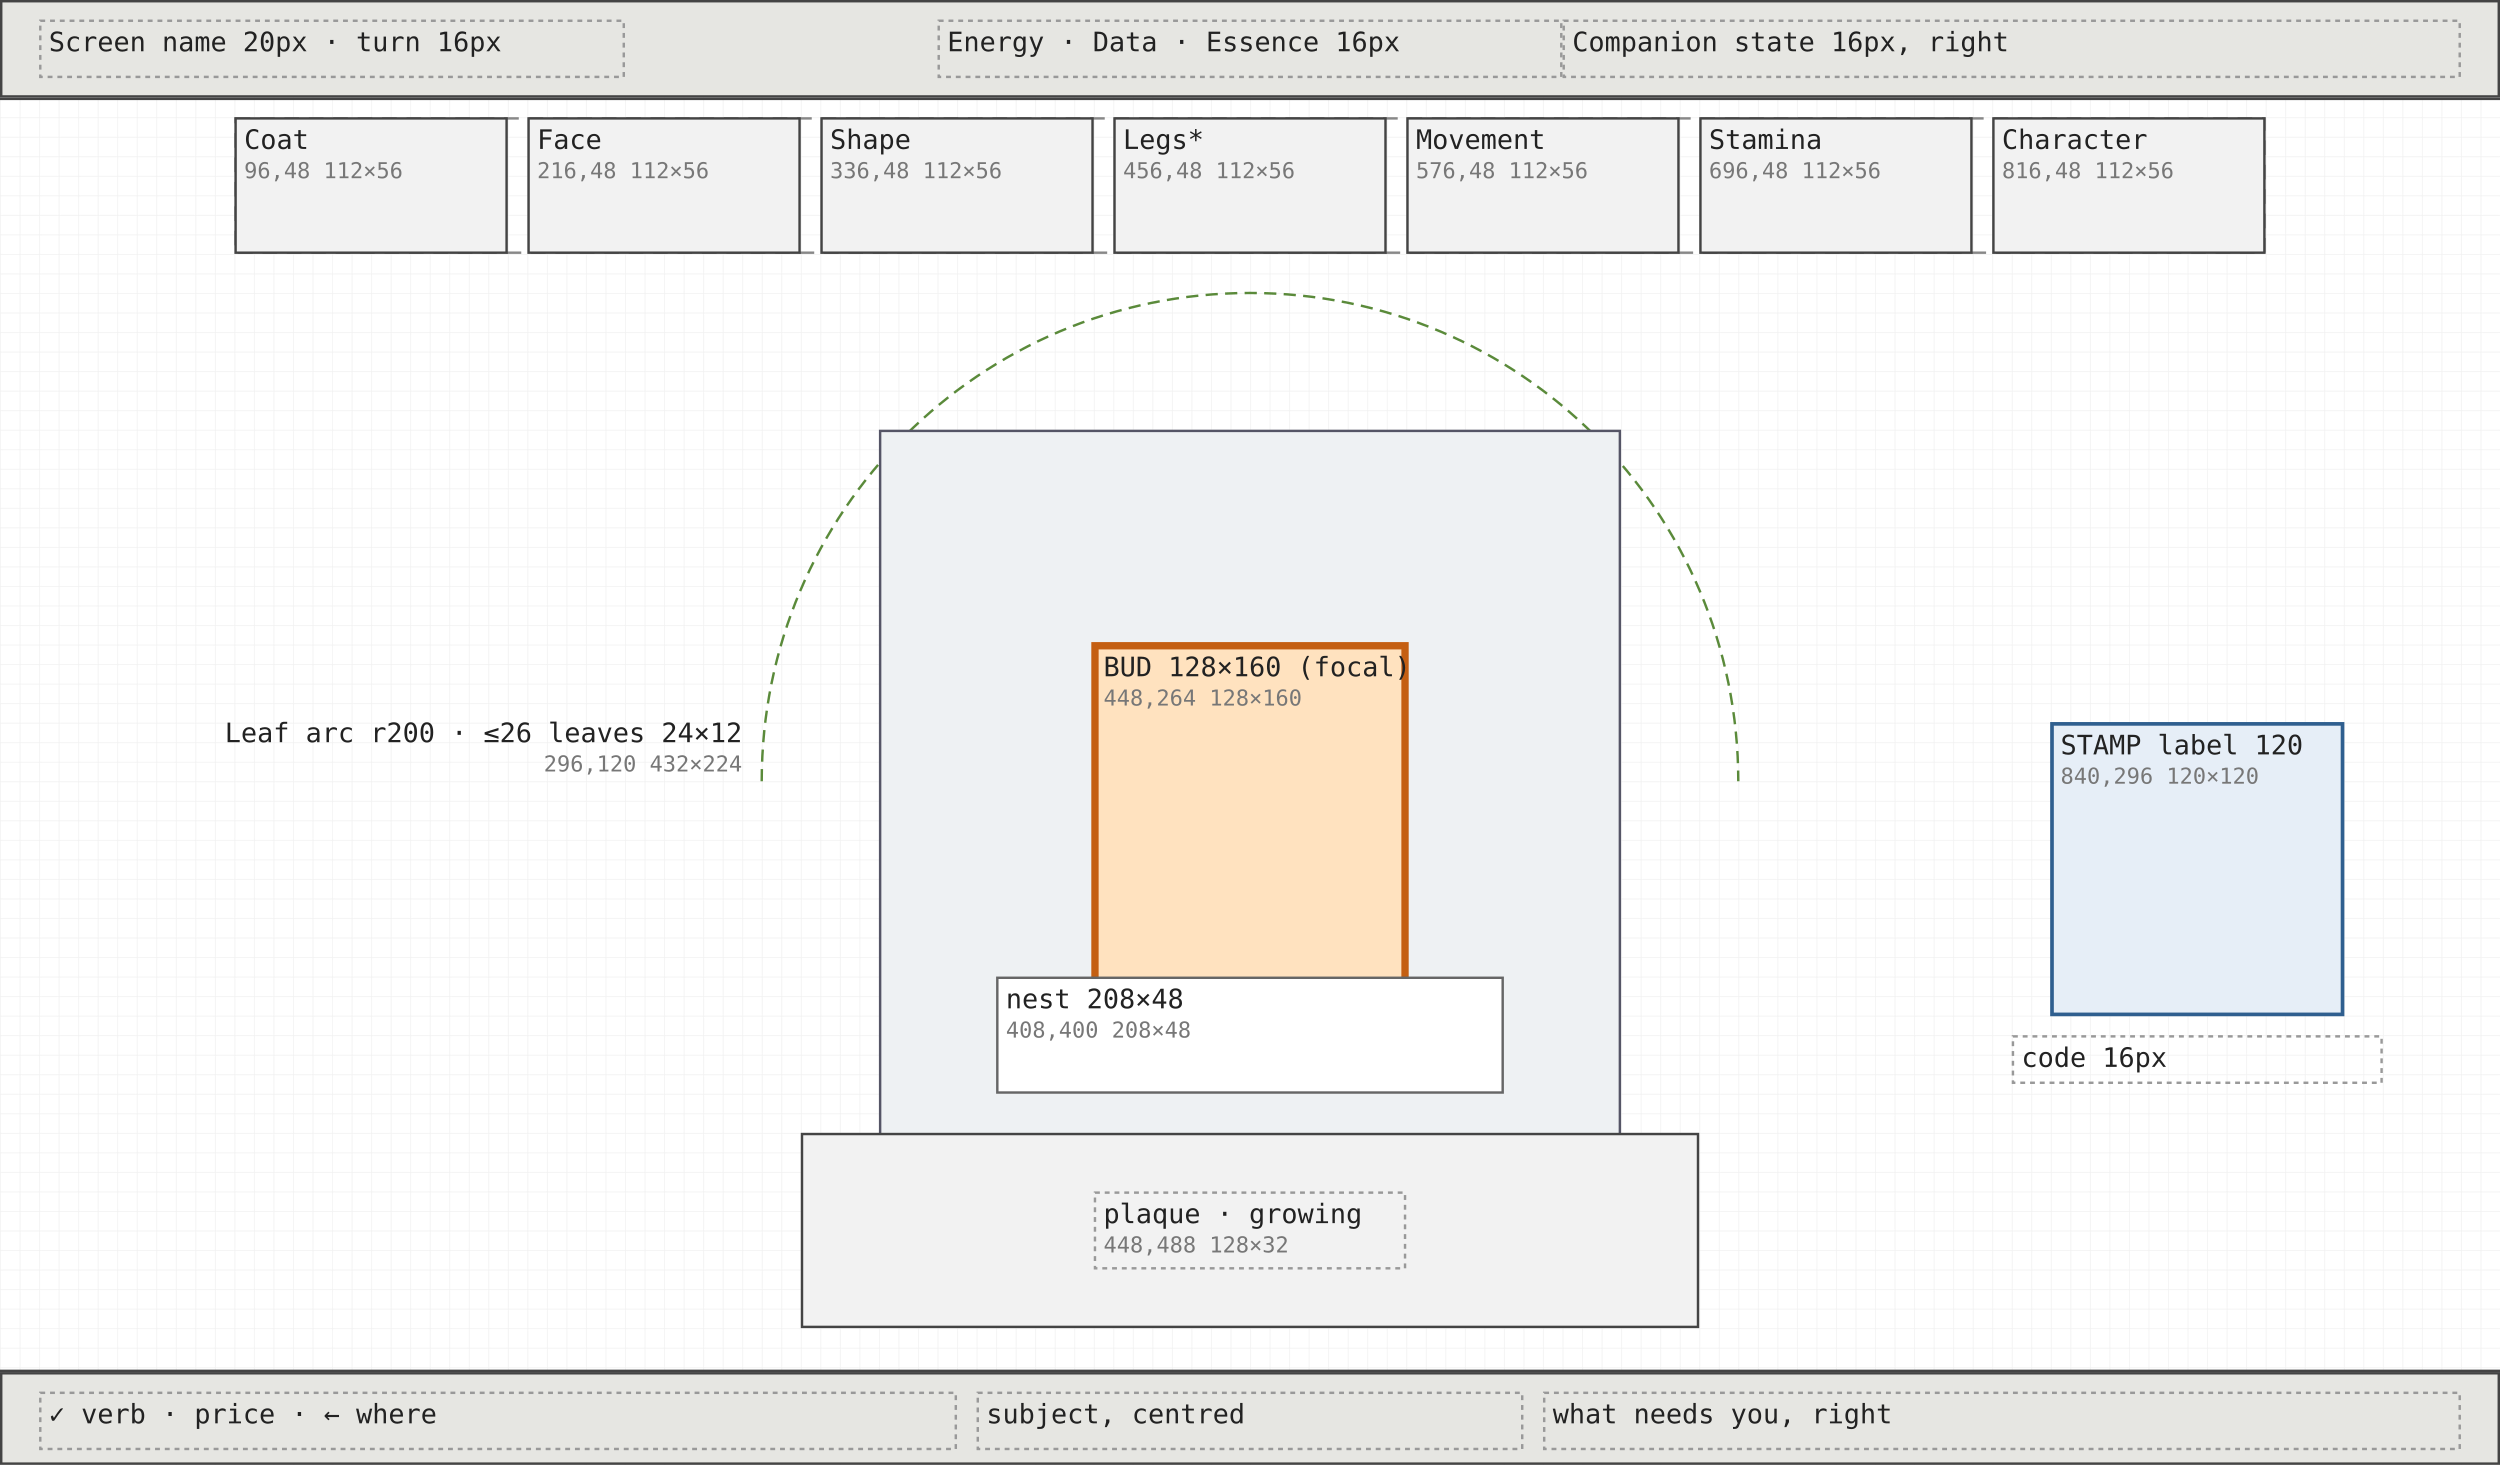
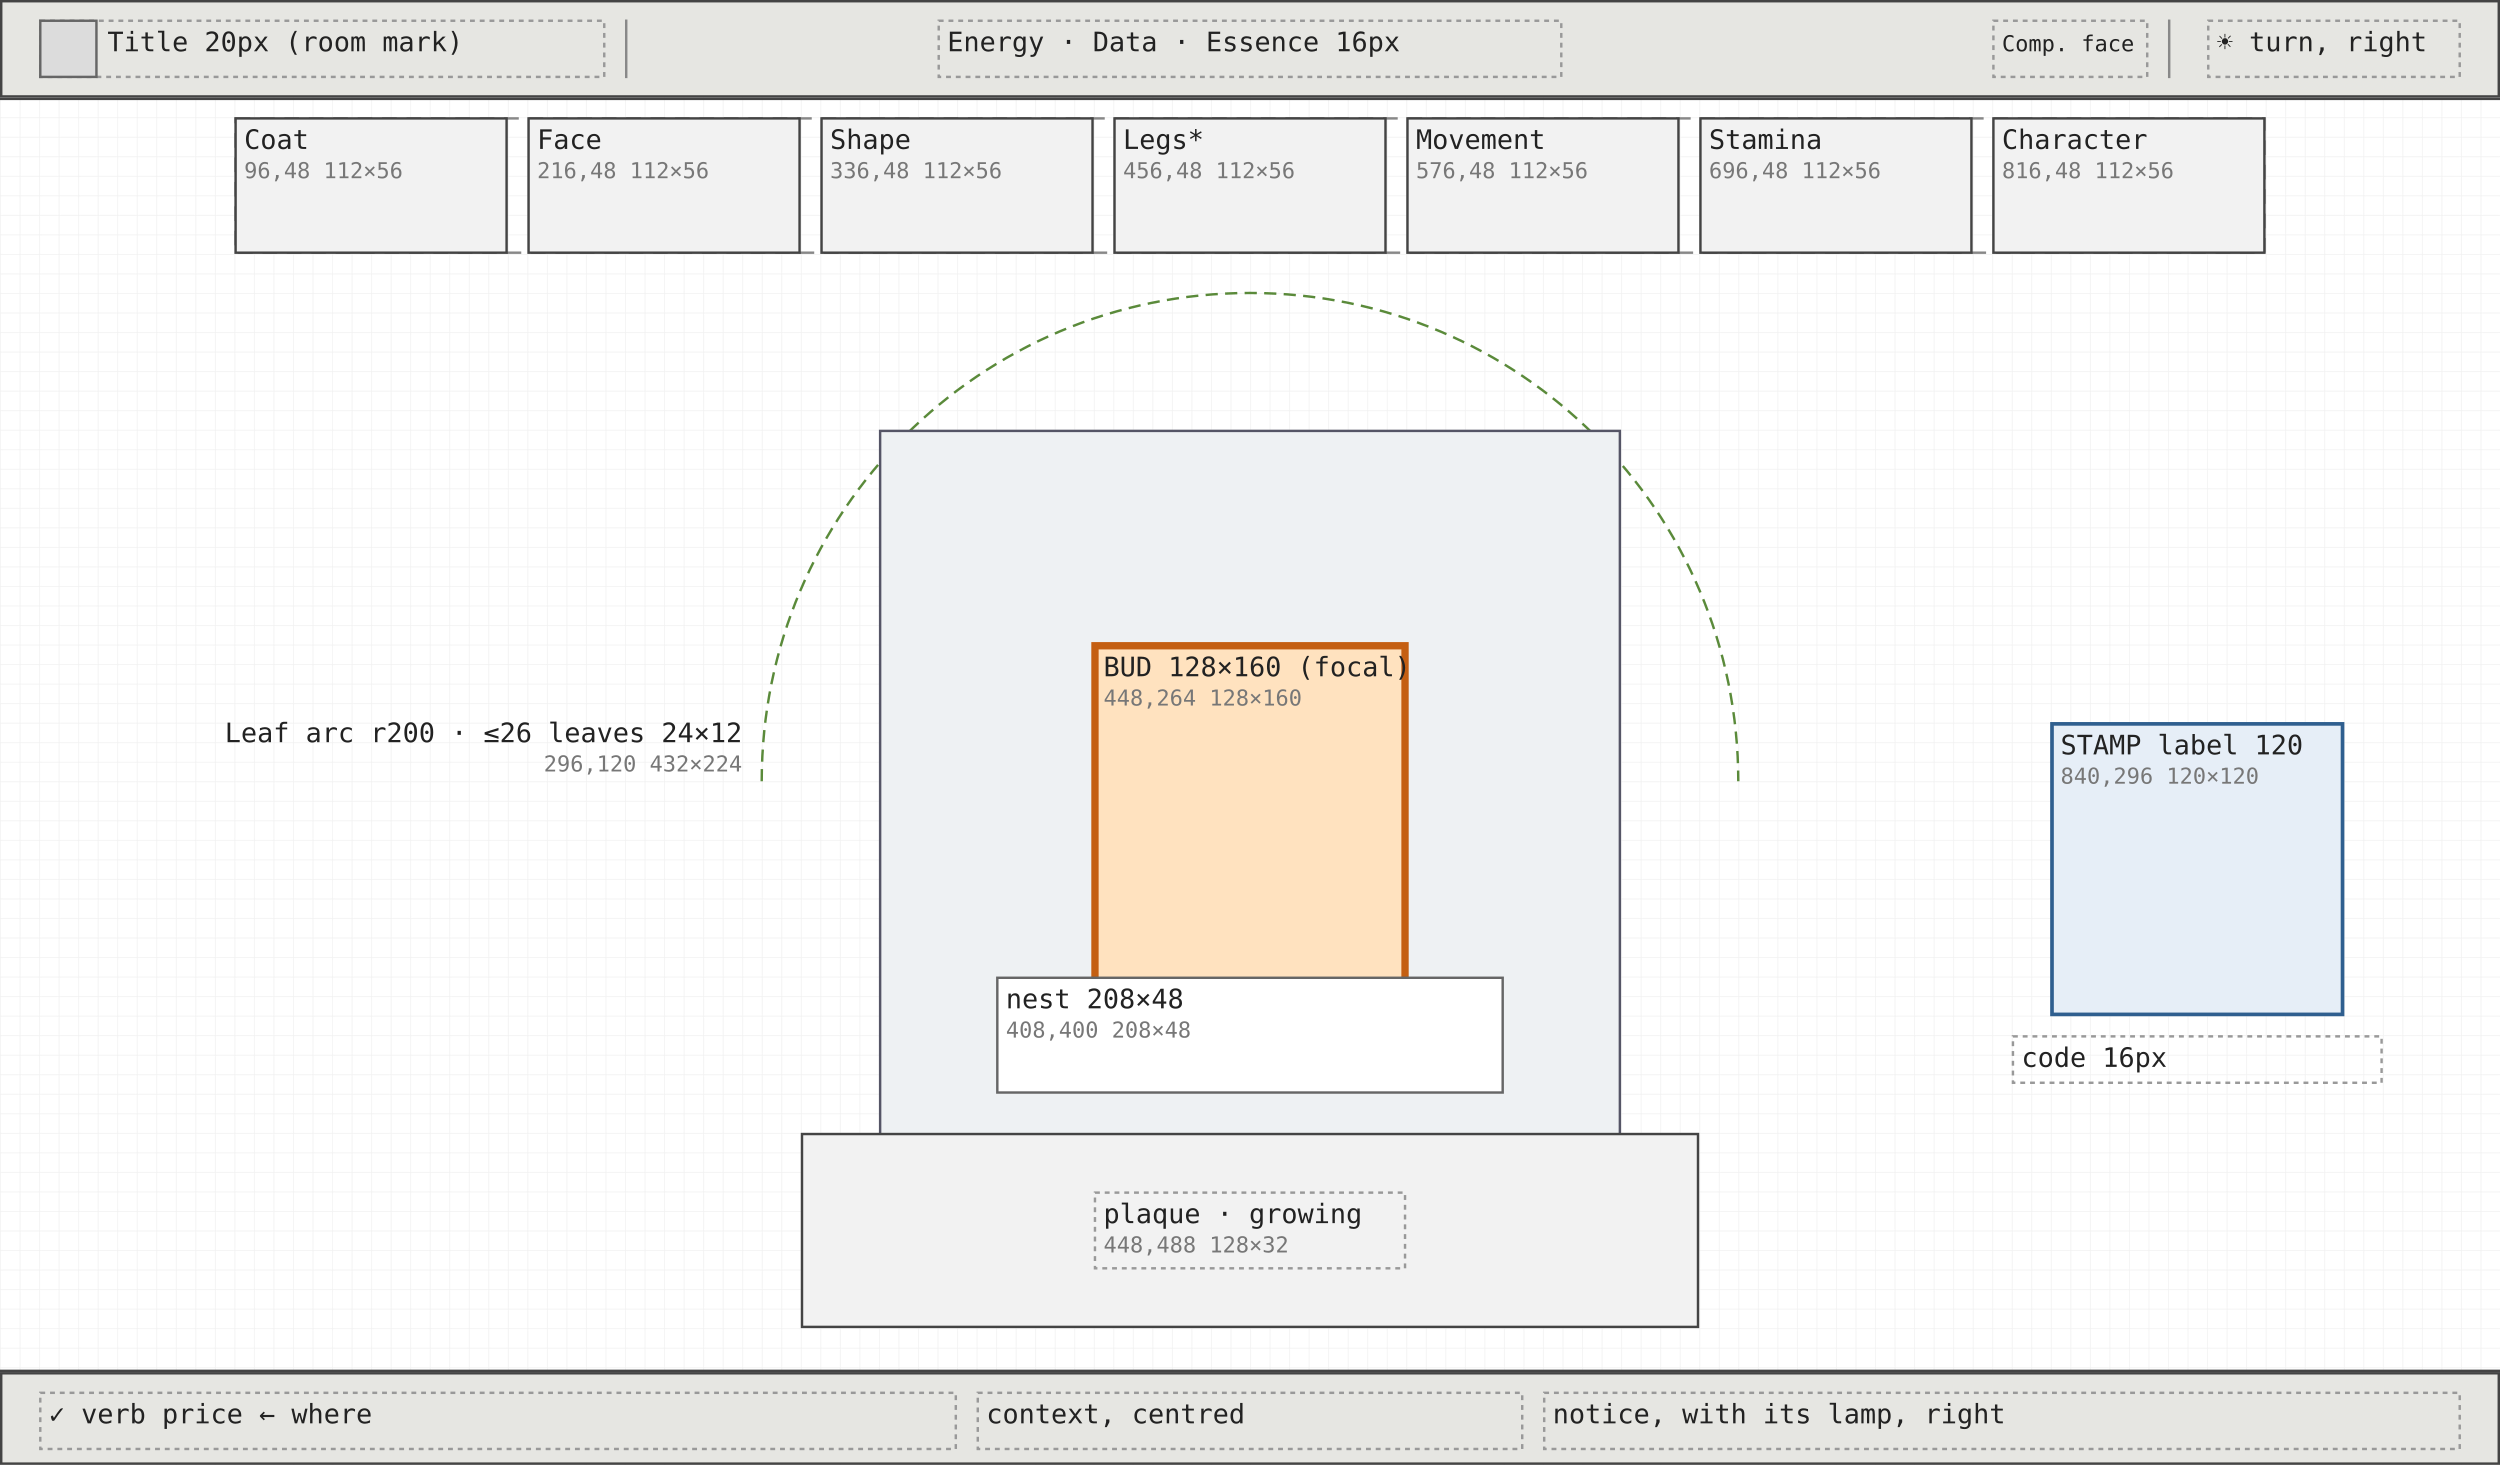
<svg xmlns="http://www.w3.org/2000/svg" viewBox="0 0 1024 600" width="1024" height="600" font-family="ui-monospace, Menlo, Consolas, monospace">
  <defs>
    <pattern id="g8" width="8" height="8" patternUnits="userSpaceOnUse">
      <path d="M8 0H0V8" fill="none" stroke="#efefef" stroke-width="0.5" />
    </pattern>
    <pattern id="g40" width="40" height="40" patternUnits="userSpaceOnUse">
      <path d="M40 0H0V40" fill="none" stroke="#e2e2e2" stroke-width="0.6" />
    </pattern>
  </defs>
  <rect width="1024" height="600" fill="#ffffff" />
  <rect width="1024" height="600" fill="url(#g8)" />
  <line x1="0" y1="40.5" x2="1024" y2="40.5" stroke="#444" />
  <line x1="0" y1="561.5" x2="1024" y2="561.5" stroke="#444" />
  <rect x="0.5" y="0.5" width="1023" height="39" fill="#e6e6e2" stroke="#444" stroke-width="1" />
-   <rect x="16.5" y="8.5" width="239" height="23" fill="none" stroke="#999" stroke-width="1" stroke-dasharray="2 2" />
+   <rect x="16.5" y="8.5" width="231" height="23" fill="none" stroke="#999" stroke-width="1" stroke-dasharray="2 2" />
+   <rect x="16.5" y="8.5" width="23" height="23" fill="#dcdcdc" stroke="#666" stroke-width="1" />
+   <line x1="256.5" y1="8" x2="256.5" y2="32" stroke="#888" />
+   <line x1="888.5" y1="8" x2="888.5" y2="32" stroke="#888" />
  <rect x="384.5" y="8.5" width="255" height="23" fill="none" stroke="#999" stroke-width="1" stroke-dasharray="2 2" />
-   <rect x="640.5" y="8.5" width="367" height="23" fill="none" stroke="#999" stroke-width="1" stroke-dasharray="2 2" />
+   <rect x="816.5" y="8.5" width="63" height="23" fill="none" stroke="#999" stroke-width="1" stroke-dasharray="2 2" />
+   <rect x="904.5" y="8.5" width="103" height="23" fill="none" stroke="#999" stroke-width="1" stroke-dasharray="2 2" />
  <rect x="0.5" y="562.5" width="1023" height="37" fill="#e6e6e2" stroke="#444" stroke-width="1" />
  <rect x="16.5" y="570.5" width="375" height="23" fill="none" stroke="#999" stroke-width="1" stroke-dasharray="2 2" />
  <rect x="400.5" y="570.5" width="223" height="23" fill="none" stroke="#999" stroke-width="1" stroke-dasharray="2 2" />
  <rect x="632.5" y="570.5" width="375" height="23" fill="none" stroke="#999" stroke-width="1" stroke-dasharray="2 2" />
  <rect x="96.5" y="48.5" width="831" height="55" fill="none" stroke="#888" stroke-width="1" stroke-dasharray="6 4" />
  <rect x="96.5" y="48.5" width="111" height="55" fill="#f2f2f2" stroke="#444" stroke-width="1" />
  <rect x="216.5" y="48.5" width="111" height="55" fill="#f2f2f2" stroke="#444" stroke-width="1" />
  <rect x="336.5" y="48.5" width="111" height="55" fill="#f2f2f2" stroke="#444" stroke-width="1" />
  <rect x="456.5" y="48.5" width="111" height="55" fill="#f2f2f2" stroke="#444" stroke-width="1" />
  <rect x="576.5" y="48.5" width="111" height="55" fill="#f2f2f2" stroke="#444" stroke-width="1" />
  <rect x="696.5" y="48.5" width="111" height="55" fill="#f2f2f2" stroke="#444" stroke-width="1" />
  <rect x="816.5" y="48.5" width="111" height="55" fill="#f2f2f2" stroke="#444" stroke-width="1" />
  <path d="M312.0 320 A200 200 0 0 1 712.0 320" fill="none" stroke="#5a8a3a" stroke-width="1" stroke-dasharray="5 3" />
  <rect x="360.5" y="176.5" width="303" height="295" fill="#eef1f3" stroke="#556" stroke-width="1" />
  <rect x="448.5" y="264.5" width="127" height="159" fill="#ffe2bf" stroke="#c45f12" stroke-width="3" />
  <rect x="408.5" y="400.5" width="207" height="47" fill="#ffffff" stroke="#666" stroke-width="1" />
  <rect x="328.5" y="464.5" width="367" height="79" fill="#f2f2f2" stroke="#444" stroke-width="1" />
  <rect x="448.5" y="488.5" width="127" height="31" fill="none" stroke="#999" stroke-width="1" stroke-dasharray="2 2" />
  <rect x="840.5" y="296.5" width="119" height="119" fill="#e6eef7" stroke="#2f5f8f" stroke-width="1.5" />
  <rect x="824.5" y="424.5" width="151" height="19" fill="none" stroke="#999" stroke-width="1" stroke-dasharray="2 2" />
-   <text x="20" y="21" font-size="11" fill="#222">Screen name 20px · turn 16px</text>
+   <text x="44" y="21" font-size="11" fill="#222">Title 20px (room mark)</text>
  <text x="388" y="21" font-size="11" fill="#222">Energy · Data · Essence 16px</text>
-   <text x="644" y="21" font-size="11" fill="#222">Companion state 16px, right</text>
-   <text x="20" y="583" font-size="11" fill="#222">✓ verb · price · ← where</text>
-   <text x="404" y="583" font-size="11" fill="#222">subject, centred</text>
-   <text x="636" y="583" font-size="11" fill="#222">what needs you, right</text>
+   <text x="820" y="21" font-size="9" fill="#222">Comp. face</text>
+   <text x="908" y="21" font-size="11" fill="#222">☀ turn, right</text>
+   <text x="20" y="583" font-size="11" fill="#222">✓ verb  price  ← where</text>
+   <text x="404" y="583" font-size="11" fill="#222">context, centred</text>
+   <text x="636" y="583" font-size="11" fill="#222">notice, with its lamp, right</text>
  <text x="100" y="61" font-size="11" fill="#222">Coat</text>
  <text x="100" y="73" font-size="9" fill="#777">96,48 112×56</text>
  <text x="220" y="61" font-size="11" fill="#222">Face</text>
  <text x="220" y="73" font-size="9" fill="#777">216,48 112×56</text>
  <text x="340" y="61" font-size="11" fill="#222">Shape</text>
  <text x="340" y="73" font-size="9" fill="#777">336,48 112×56</text>
  <text x="460" y="61" font-size="11" fill="#222">Legs*</text>
  <text x="460" y="73" font-size="9" fill="#777">456,48 112×56</text>
  <text x="580" y="61" font-size="11" fill="#222">Movement</text>
  <text x="580" y="73" font-size="9" fill="#777">576,48 112×56</text>
  <text x="700" y="61" font-size="11" fill="#222">Stamina</text>
  <text x="700" y="73" font-size="9" fill="#777">696,48 112×56</text>
  <text x="820" y="61" font-size="11" fill="#222">Character</text>
  <text x="820" y="73" font-size="9" fill="#777">816,48 112×56</text>
  <text x="304" y="304" font-size="11" fill="#222" text-anchor="end">Leaf arc r200 · ≤26 leaves 24×12</text>
  <text x="304" y="316" font-size="9" fill="#777" text-anchor="end">296,120 432×224</text>
  <text x="452" y="277" font-size="11" fill="#222">BUD 128×160 (focal)</text>
  <text x="452" y="289" font-size="9" fill="#777">448,264 128×160</text>
  <text x="412" y="413" font-size="11" fill="#222">nest 208×48</text>
  <text x="412" y="425" font-size="9" fill="#777">408,400 208×48</text>
  <text x="452" y="501" font-size="11" fill="#222">plaque · growing</text>
  <text x="452" y="513" font-size="9" fill="#777">448,488 128×32</text>
  <text x="844" y="309" font-size="11" fill="#222">STAMP label 120</text>
  <text x="844" y="321" font-size="9" fill="#777">840,296 120×120</text>
  <text x="828" y="437" font-size="11" fill="#222">code 16px</text>
</svg>
